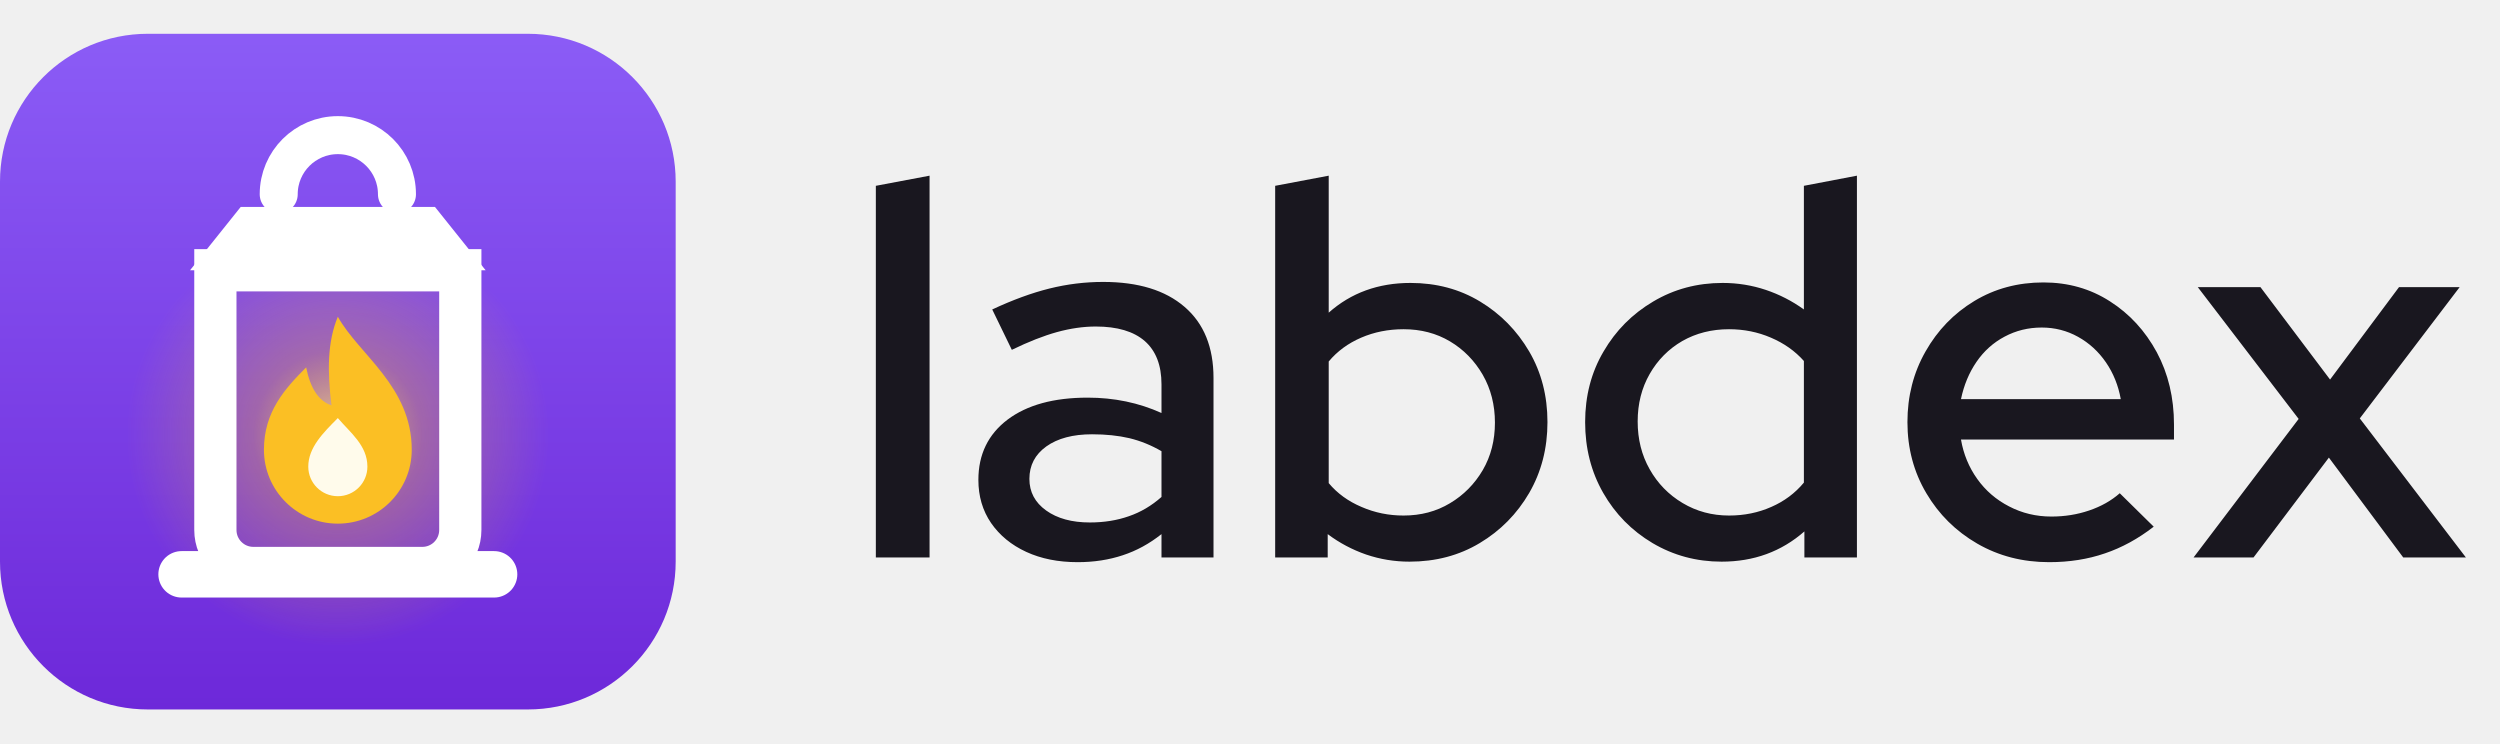
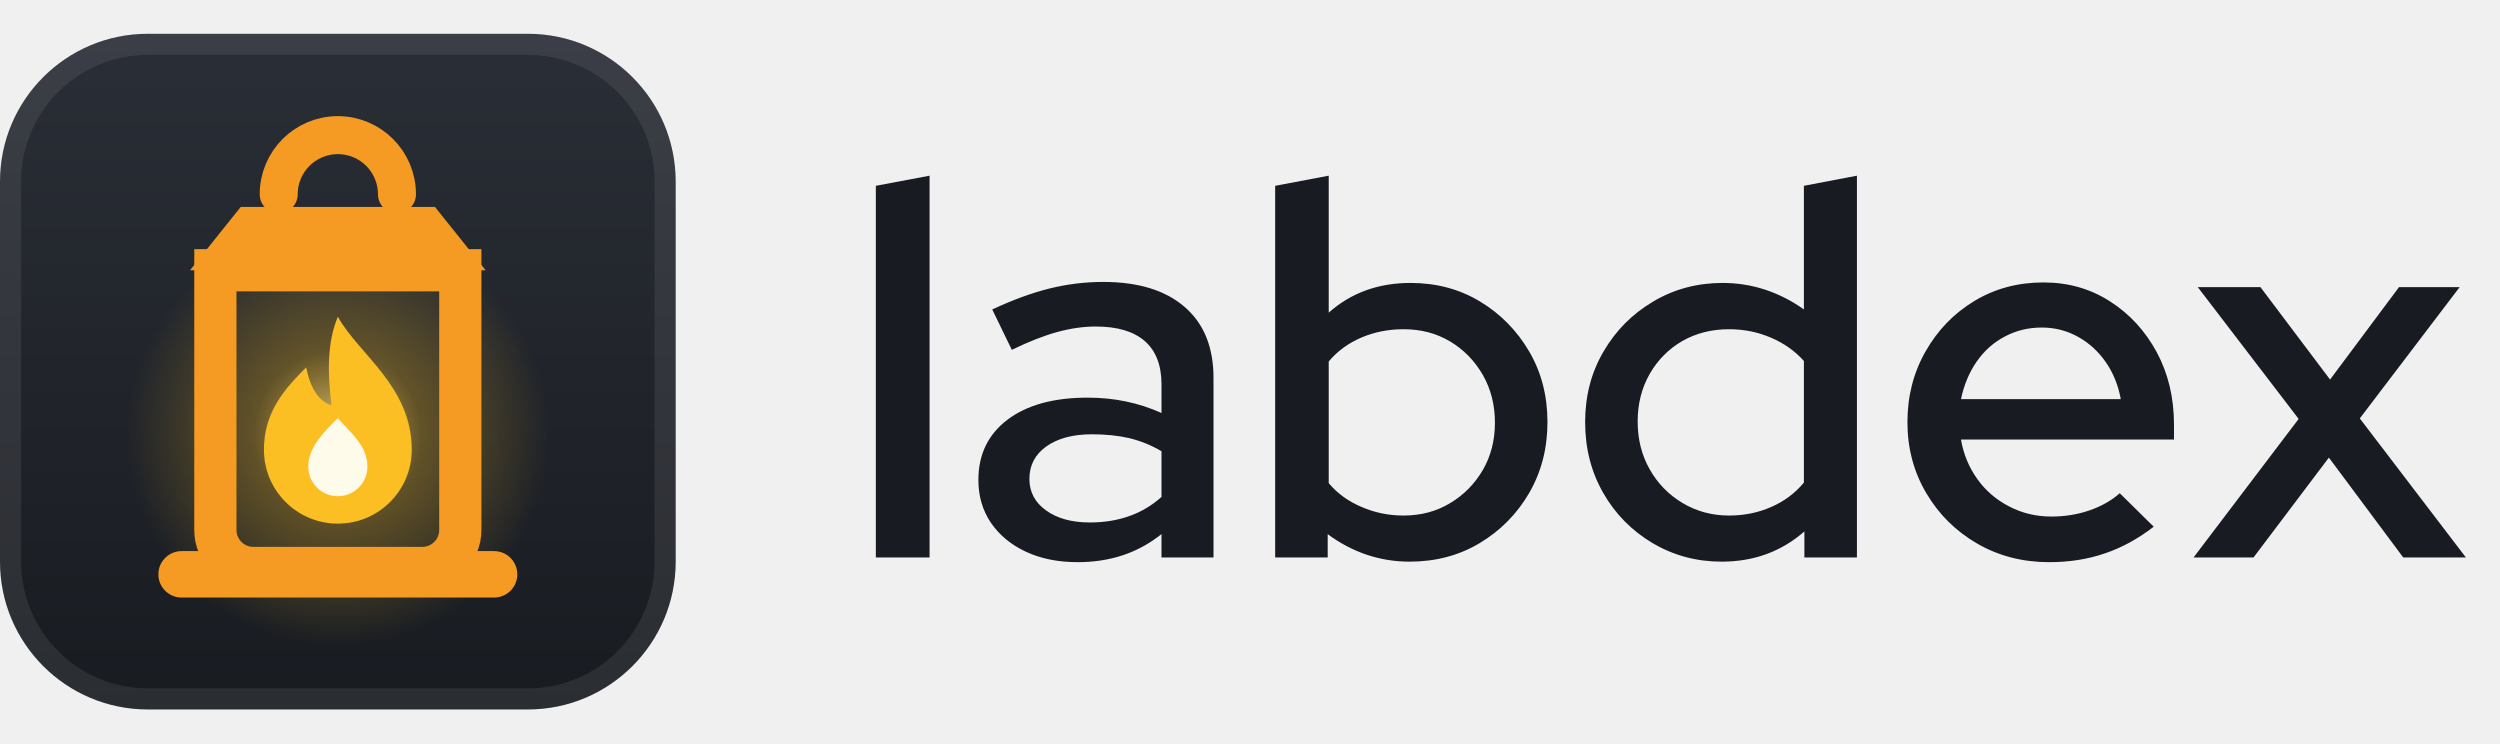
<svg xmlns="http://www.w3.org/2000/svg" viewBox="0 0 148 44" width="296" height="88">
  <g transform="translate(0 2) scale(1.25)">
    <linearGradient id="b" x1="0" y1="0" x2="0" y2="1">
-       <stop offset="0" stop-color="#8b5cf6" />
-       <stop offset="1" stop-color="#6d28d9" />
+       <stop offset="0" stop-color="#2a2e36" />
+       <stop offset="1" stop-color="#181b20" />
    </linearGradient>
    <rect width="32" height="32" rx="7" fill="url(#b)" />
+     <rect x=".5" y=".5" width="31" height="31" rx="6.5" fill="none" stroke="#fff" stroke-opacity=".08" />
    <radialGradient id="g" cx="16" cy="19" r="10" gradientUnits="userSpaceOnUse">
      <stop offset="0" stop-color="#fde68a" stop-opacity=".85" />
      <stop offset=".4" stop-color="#fbbf24" stop-opacity=".3" />
      <stop offset="1" stop-color="#fbbf24" stop-opacity="0" />
    </radialGradient>
    <circle cx="16" cy="19" r="10" fill="url(#g)" />
-     <path d="M13.2 7.6a2.8 2.8 0 0 1 5.6 0" fill="none" stroke="#fff" stroke-width="1.8" stroke-linecap="round" />
-     <path d="M11.4 8.2h9.2l2.4 3H9z" fill="#fff" />
-     <path d="M10.2 11.2h11.6v12.3a1.8 1.8 0 0 1-1.8 1.8h-8a1.8 1.8 0 0 1-1.8-1.8z" fill="none" stroke="#fff" stroke-width="2" />
+     <path d="M13.2 7.6a2.8 2.8 0 0 1 5.6 0" fill="none" stroke="#f59a23" stroke-width="1.8" stroke-linecap="round" />
+     <path d="M11.4 8.2h9.2l2.4 3H9z" fill="#f59a23" />
+     <path d="M10.2 11.2h11.6v12.3a1.8 1.8 0 0 1-1.8 1.8h-8a1.8 1.8 0 0 1-1.8-1.8z" fill="none" stroke="#f59a23" stroke-width="2" />
    <path d="M16 13.4c1 1.8 3.5 3.3 3.5 6.3a3.5 3.5 0 0 1-7 0c0-1.8 1-2.9 2-3.9.2 1 .6 1.6 1.2 1.8-.2-1.6-.2-3 .3-4.2z" fill="#fbbf24" />
    <path d="M16 18.2c.6.7 1.4 1.3 1.4 2.3a1.4 1.4 0 0 1-2.8 0c0-.9.7-1.6 1.4-2.3z" fill="#fffbeb" />
-     <path d="M8.6 25.6h14.8" stroke="#fff" stroke-width="2.2" stroke-linecap="round" />
+     <path d="M8.6 25.6h14.8" stroke="#f59a23" stroke-width="2.2" stroke-linecap="round" />
  </g>
-   <path transform="translate(50 33)" fill="#19171f" d="M1.85 0V-22L5.03 -22.6V0ZM13.8 0.28Q12.07 0.28 10.75 -0.33Q9.43 -0.94 8.67 -2.04Q7.92 -3.14 7.92 -4.59Q7.92 -6.85 9.65 -8.16Q11.38 -9.46 14.39 -9.46Q16.75 -9.46 18.76 -8.55V-10.25Q18.76 -11.94 17.77 -12.81Q16.78 -13.67 14.87 -13.67Q13.77 -13.67 12.57 -13.34Q11.38 -13.01 9.9 -12.29L8.74 -14.68Q10.56 -15.53 12.13 -15.92Q13.7 -16.31 15.31 -16.31Q18.42 -16.31 20.13 -14.83Q21.84 -13.36 21.84 -10.62V0H18.76V-1.38Q17.69 -0.53 16.47 -0.13Q15.24 0.28 13.8 0.28ZM10.94 -4.65Q10.94 -3.49 11.93 -2.78Q12.92 -2.07 14.52 -2.07Q15.78 -2.07 16.83 -2.44Q17.88 -2.8 18.76 -3.58V-6.29Q17.85 -6.82 16.86 -7.06Q15.87 -7.29 14.65 -7.29Q12.95 -7.29 11.94 -6.57Q10.94 -5.85 10.94 -4.65ZM25.49 0V-22L28.66 -22.6V-14.49Q30.64 -16.25 33.5 -16.25Q35.8 -16.25 37.62 -15.15Q39.44 -14.05 40.53 -12.19Q41.61 -10.34 41.61 -8.01Q41.61 -5.69 40.53 -3.82Q39.44 -1.95 37.6 -0.85Q35.77 0.25 33.44 0.25Q32.12 0.25 30.88 -0.17Q29.64 -0.6 28.6 -1.38V0ZM33.09 -2.48Q34.63 -2.48 35.84 -3.21Q37.05 -3.93 37.78 -5.17Q38.5 -6.41 38.5 -7.98Q38.5 -9.55 37.78 -10.81Q37.05 -12.07 35.84 -12.79Q34.63 -13.51 33.09 -13.51Q31.74 -13.51 30.58 -13.01Q29.42 -12.51 28.66 -11.6V-4.4Q29.42 -3.49 30.6 -2.99Q31.77 -2.48 33.09 -2.48ZM51.92 0.25Q49.69 0.25 47.83 -0.85Q45.98 -1.95 44.91 -3.82Q43.84 -5.69 43.84 -8.01Q43.84 -10.34 44.93 -12.19Q46.01 -14.05 47.87 -15.15Q49.72 -16.25 51.98 -16.25Q53.3 -16.25 54.53 -15.84Q55.75 -15.43 56.79 -14.68V-22L59.93 -22.6V0H56.82V-1.54Q54.78 0.25 51.92 0.25ZM52.36 -2.48Q53.71 -2.48 54.86 -2.99Q56.01 -3.49 56.79 -4.43V-11.63Q56.01 -12.51 54.84 -13.01Q53.68 -13.51 52.36 -13.51Q50.82 -13.51 49.59 -12.81Q48.37 -12.1 47.66 -10.86Q46.95 -9.62 46.95 -8.05Q46.95 -6.47 47.66 -5.22Q48.37 -3.96 49.61 -3.22Q50.85 -2.48 52.36 -2.48ZM71.31 0.28Q68.95 0.28 67.05 -0.82Q65.15 -1.92 64.04 -3.8Q62.92 -5.69 62.92 -8.01Q62.92 -10.31 63.99 -12.19Q65.06 -14.08 66.88 -15.18Q68.7 -16.28 70.97 -16.28Q73.17 -16.28 74.91 -15.16Q76.65 -14.05 77.68 -12.15Q78.7 -10.25 78.7 -7.86V-6.98H66.09Q66.31 -5.69 67.05 -4.65Q67.79 -3.61 68.94 -3.02Q70.09 -2.42 71.44 -2.42Q72.63 -2.42 73.68 -2.78Q74.74 -3.14 75.49 -3.8L77.5 -1.82Q76.12 -0.75 74.61 -0.24Q73.1 0.28 71.31 0.28ZM66.09 -9.37H75.55Q75.33 -10.59 74.67 -11.55Q74.01 -12.51 73.02 -13.06Q72.03 -13.61 70.87 -13.61Q69.68 -13.61 68.67 -13.07Q67.67 -12.54 67.01 -11.58Q66.35 -10.62 66.09 -9.37ZM79.86 0 86.08 -8.2 80.11 -16H83.82L87.94 -10.53L92.02 -16H95.61L89.7 -8.23L95.98 0H92.27L87.87 -5.91L83.41 0Z" />
+   <path transform="translate(50 33)" fill="#181b21" d="M1.85 0V-22L5.03 -22.6V0ZM13.8 0.28Q12.07 0.28 10.75 -0.33Q9.43 -0.94 8.67 -2.04Q7.92 -3.14 7.92 -4.59Q7.92 -6.85 9.65 -8.16Q11.38 -9.46 14.39 -9.46Q16.75 -9.46 18.76 -8.55V-10.25Q18.76 -11.94 17.77 -12.81Q16.78 -13.67 14.87 -13.67Q13.77 -13.67 12.57 -13.34Q11.38 -13.01 9.9 -12.29L8.74 -14.68Q10.56 -15.53 12.13 -15.92Q13.7 -16.31 15.31 -16.31Q18.42 -16.31 20.13 -14.83Q21.84 -13.36 21.84 -10.62V0H18.76V-1.38Q17.69 -0.53 16.47 -0.13Q15.24 0.28 13.8 0.28ZM10.94 -4.65Q10.94 -3.49 11.93 -2.78Q12.92 -2.07 14.52 -2.07Q15.78 -2.07 16.83 -2.44Q17.88 -2.8 18.76 -3.58V-6.29Q17.85 -6.82 16.86 -7.06Q15.87 -7.29 14.65 -7.29Q12.95 -7.29 11.94 -6.57Q10.94 -5.85 10.94 -4.65ZM25.49 0V-22L28.66 -22.6V-14.49Q30.64 -16.25 33.5 -16.25Q35.8 -16.25 37.62 -15.15Q39.44 -14.05 40.53 -12.19Q41.61 -10.34 41.61 -8.01Q41.61 -5.69 40.53 -3.82Q39.44 -1.95 37.6 -0.85Q35.77 0.25 33.44 0.25Q32.12 0.25 30.88 -0.17Q29.64 -0.6 28.6 -1.38V0ZM33.09 -2.48Q34.63 -2.48 35.84 -3.21Q37.05 -3.93 37.78 -5.17Q38.5 -6.41 38.5 -7.98Q38.5 -9.55 37.78 -10.81Q37.05 -12.07 35.84 -12.79Q34.63 -13.51 33.09 -13.51Q31.74 -13.51 30.58 -13.01Q29.42 -12.51 28.66 -11.6V-4.4Q29.42 -3.49 30.6 -2.99Q31.77 -2.48 33.09 -2.48ZM51.92 0.25Q49.69 0.25 47.83 -0.85Q45.98 -1.95 44.91 -3.82Q43.84 -5.69 43.84 -8.01Q43.84 -10.34 44.93 -12.19Q46.01 -14.05 47.87 -15.15Q49.72 -16.25 51.98 -16.25Q53.3 -16.25 54.53 -15.84Q55.75 -15.43 56.79 -14.68V-22L59.93 -22.6V0H56.82V-1.54Q54.78 0.25 51.92 0.25ZM52.36 -2.48Q53.71 -2.48 54.86 -2.99Q56.01 -3.49 56.79 -4.43V-11.63Q56.01 -12.51 54.84 -13.01Q53.68 -13.51 52.36 -13.51Q50.82 -13.51 49.59 -12.81Q48.37 -12.1 47.66 -10.86Q46.95 -9.62 46.95 -8.05Q46.95 -6.47 47.66 -5.22Q48.37 -3.96 49.61 -3.22Q50.85 -2.48 52.36 -2.48ZM71.31 0.28Q68.95 0.28 67.05 -0.82Q65.15 -1.92 64.04 -3.8Q62.92 -5.69 62.92 -8.01Q62.92 -10.31 63.99 -12.19Q65.06 -14.08 66.88 -15.18Q68.7 -16.28 70.97 -16.28Q73.17 -16.28 74.91 -15.16Q76.65 -14.05 77.68 -12.15Q78.7 -10.25 78.7 -7.86V-6.98H66.09Q66.31 -5.69 67.05 -4.65Q67.79 -3.61 68.94 -3.02Q70.09 -2.42 71.44 -2.42Q72.63 -2.42 73.68 -2.78Q74.74 -3.14 75.49 -3.8L77.5 -1.82Q76.12 -0.75 74.61 -0.24Q73.1 0.28 71.31 0.28ZM66.09 -9.37H75.55Q75.33 -10.59 74.67 -11.55Q74.01 -12.51 73.02 -13.06Q72.03 -13.61 70.87 -13.61Q69.68 -13.61 68.67 -13.07Q67.67 -12.54 67.01 -11.58Q66.35 -10.62 66.09 -9.37ZM79.86 0 86.08 -8.2 80.11 -16H83.82L87.94 -10.53L92.02 -16H95.61L89.7 -8.23L95.98 0H92.27L87.87 -5.91L83.41 0Z" />
</svg>
